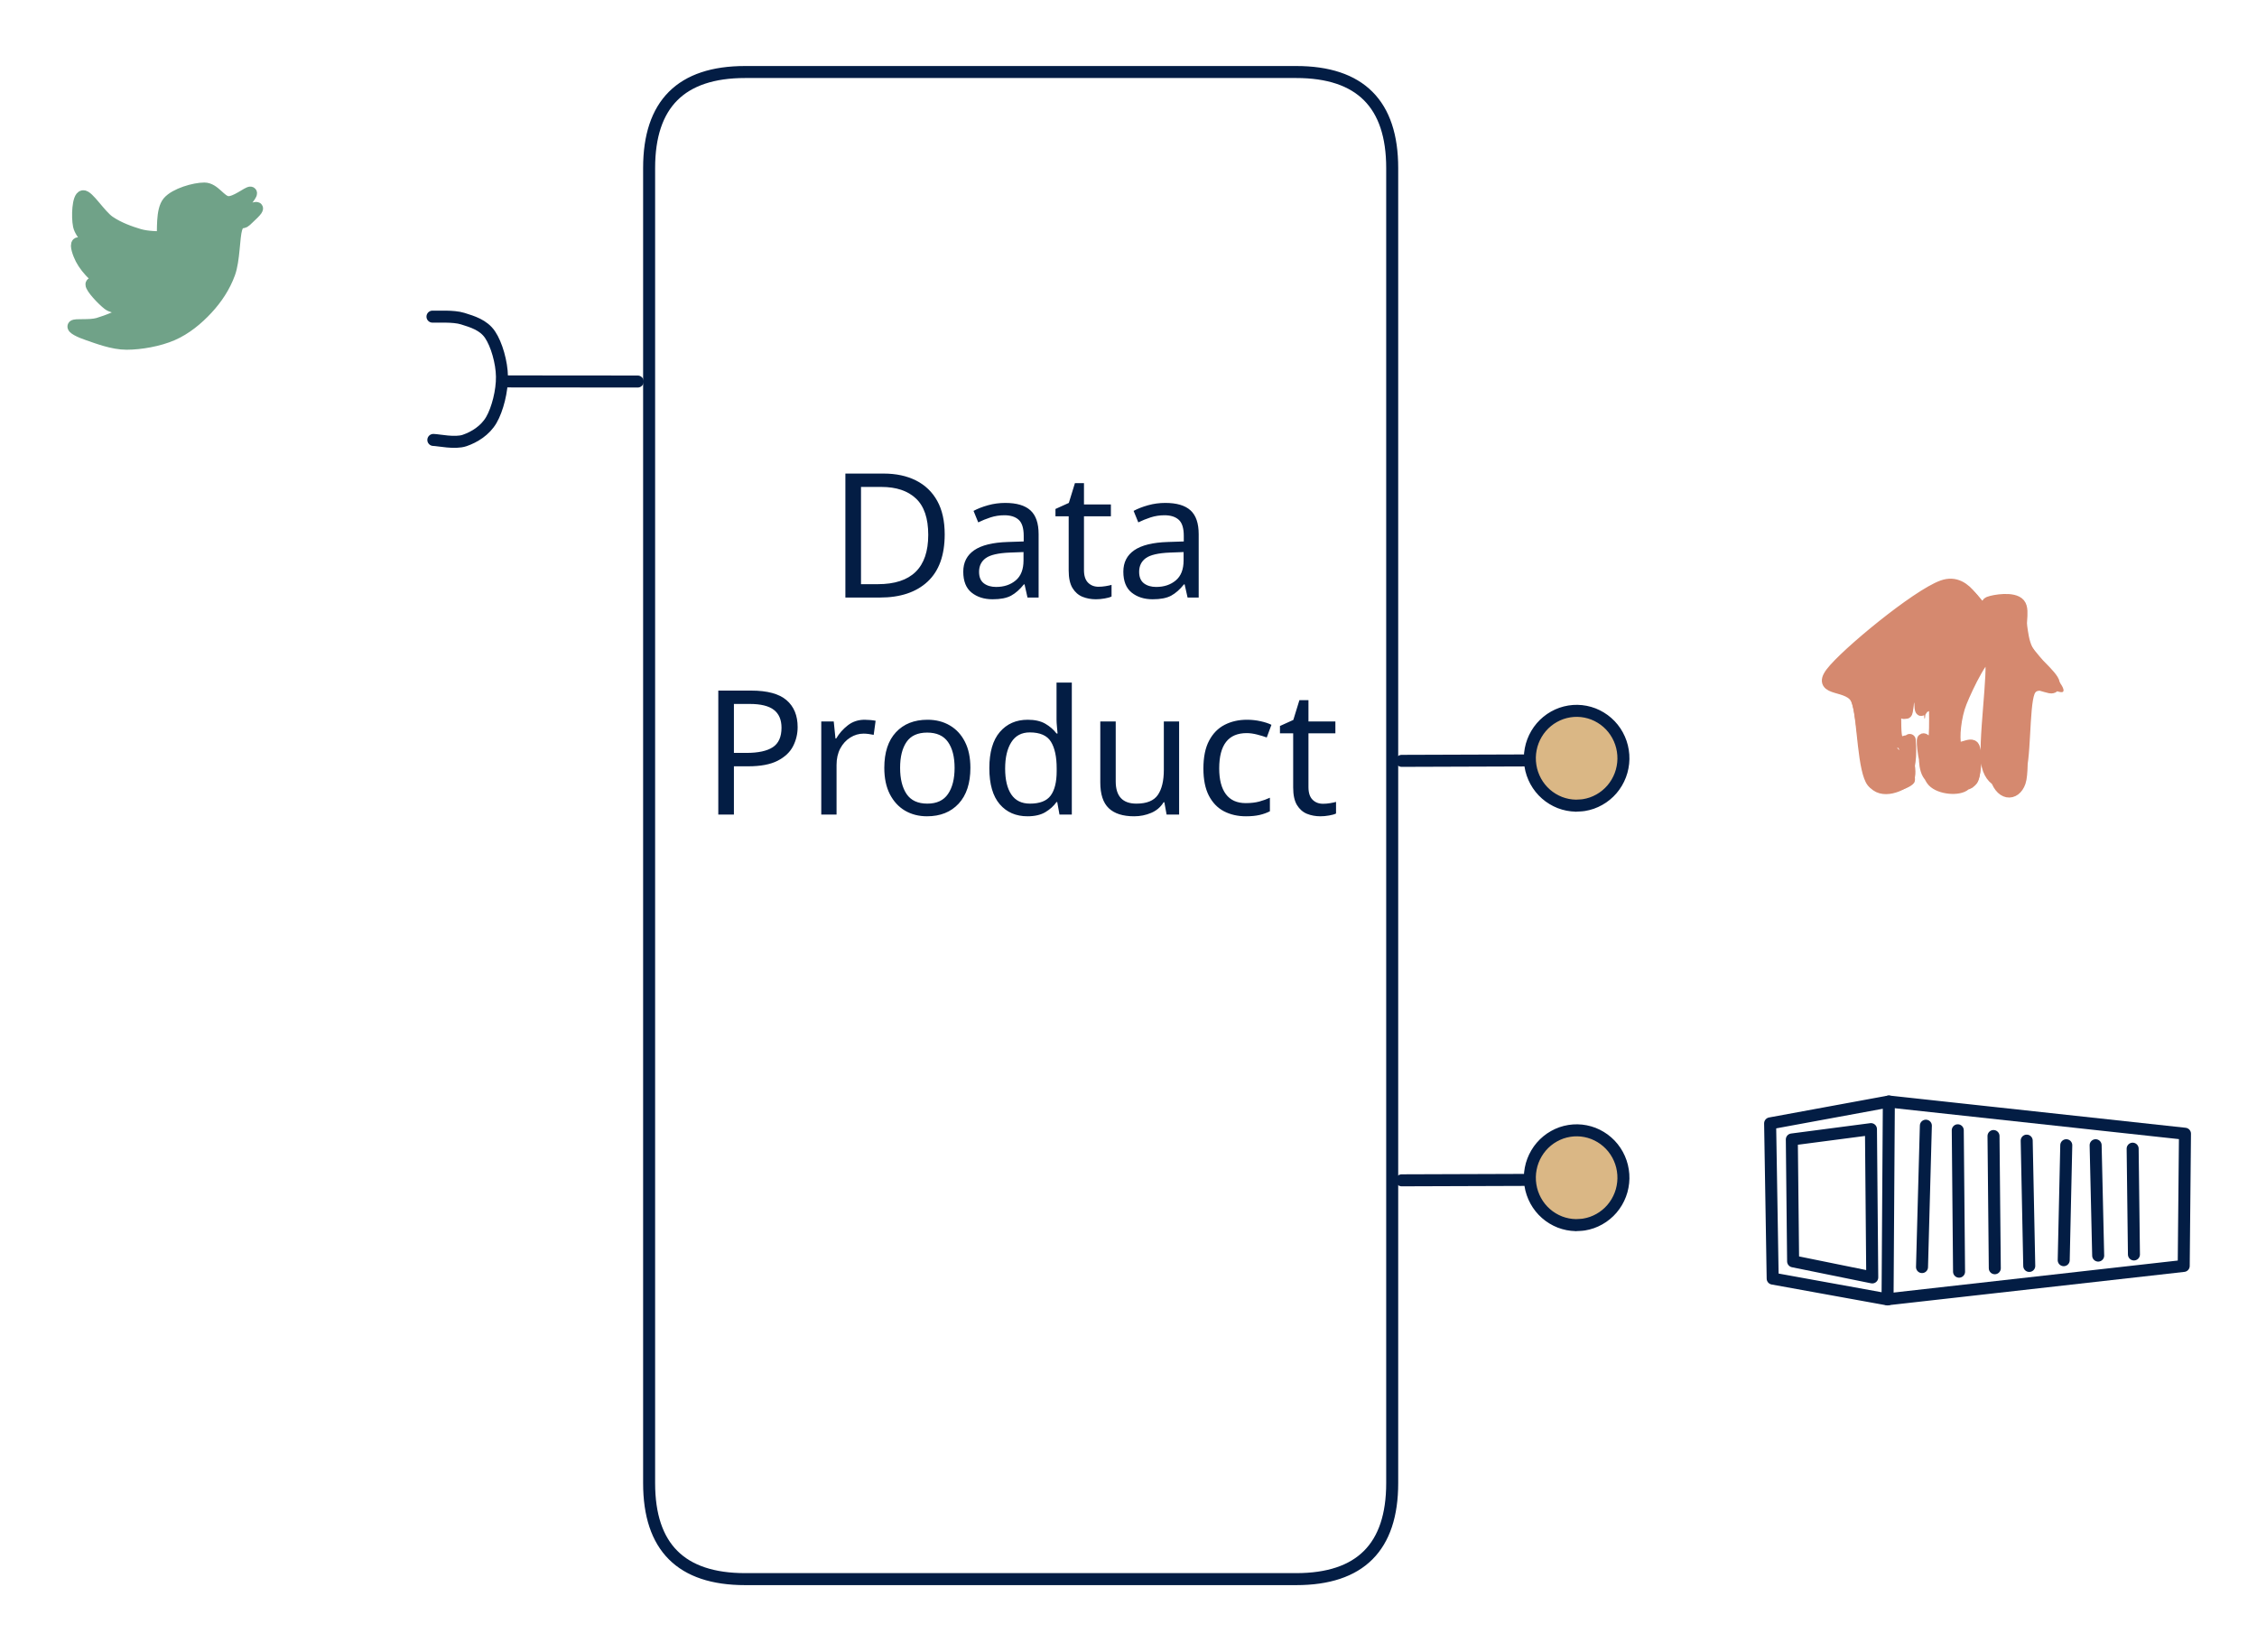
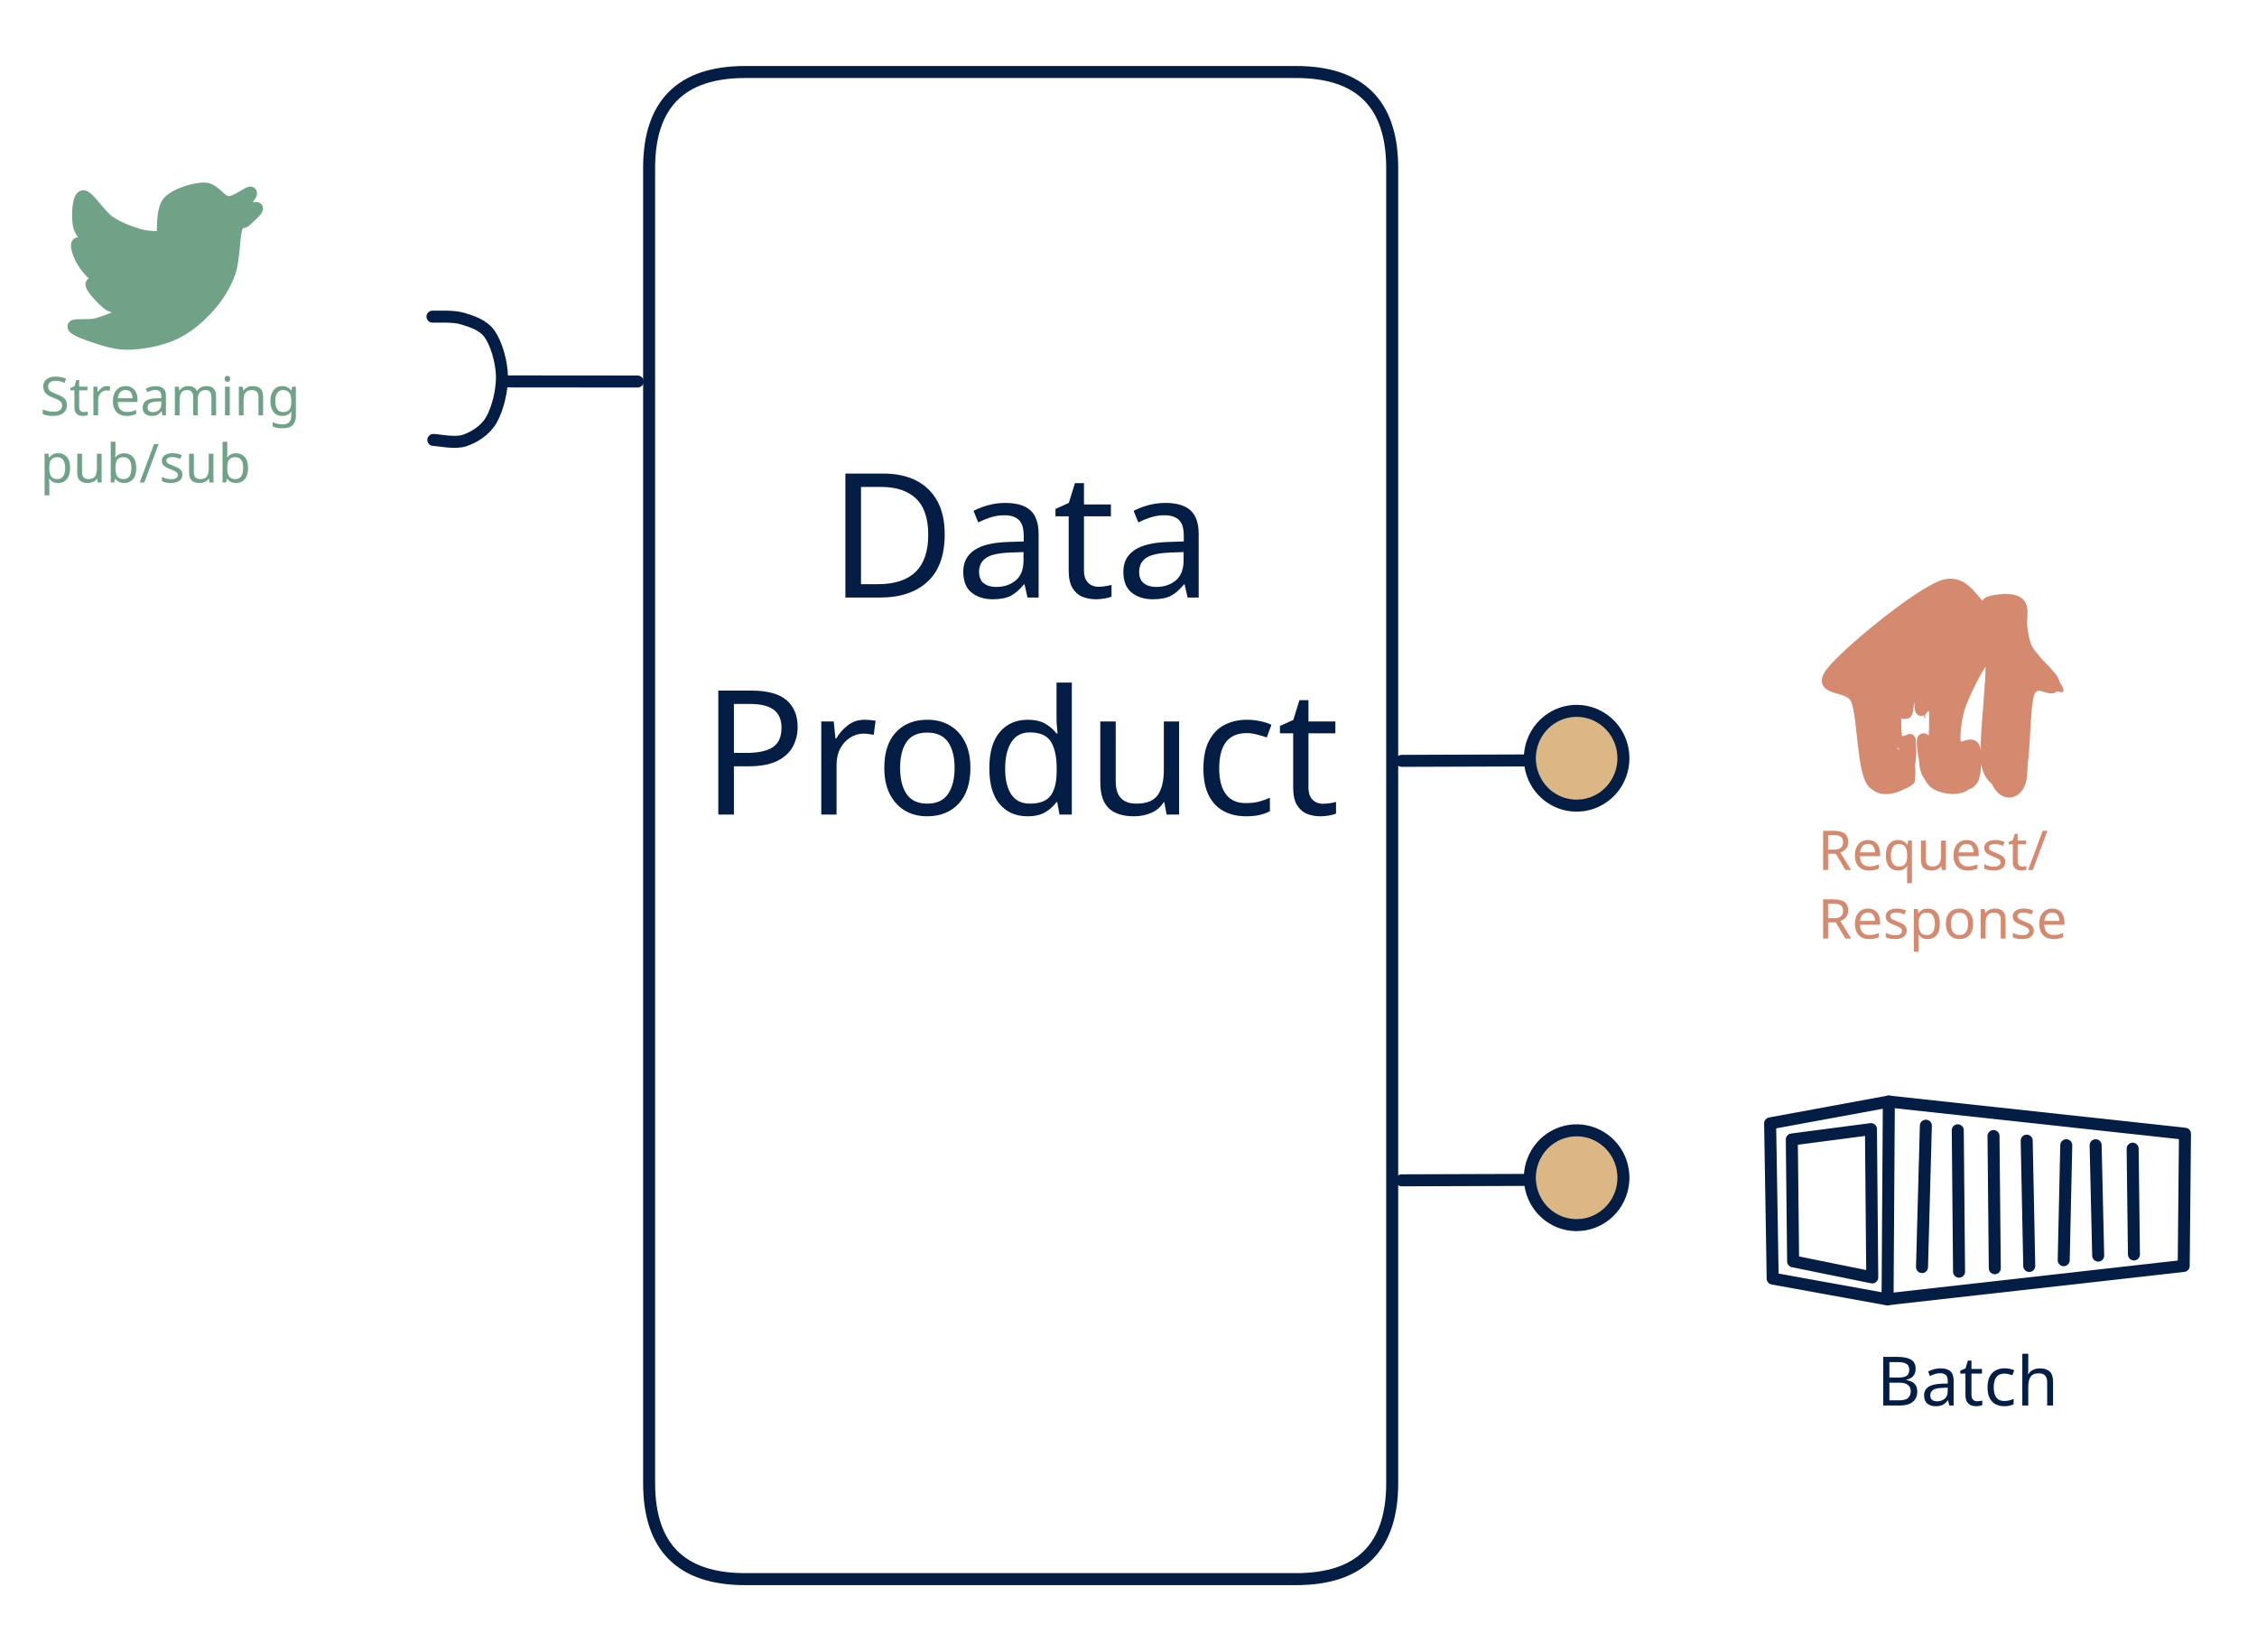
<svg xmlns="http://www.w3.org/2000/svg" version="1.1" viewBox="998.6 2490.497 752.083 550.24" width="752.083" height="550.24">
  <g stroke-linecap="round">
    <g transform="translate(1052.77 2569.654) rotate(0 0.8961443 9.527954)" fill-rule="evenodd">
      <path d="M0 0 C0.32 -1.97, -0.4 -9.07, 1.93 -11.8 C4.25 -14.52, 10.62 -16.33, 13.92 -16.33 C17.23 -16.33, 19.21 -12.02, 21.77 -11.8 C24.34 -11.57, 28.51 -15.15, 29.33 -14.97 C30.14 -14.8, 27.6 -11.95, 26.66 -10.74 C25.72 -9.53, 22.91 -7.86, 23.7 -7.71 C24.49 -7.56, 30.74 -10.18, 31.4 -9.83 C32.07 -9.48, 28.84 -6.73, 27.7 -5.6 C26.56 -4.46, 25.5 -5.95, 24.59 -3.02 C23.68 -0.1, 23.85 7.49, 22.22 11.95 C20.59 16.41, 17.97 20.34, 14.81 23.74 C11.65 27.15, 7.73 30.42, 3.26 32.36 C-1.21 34.31, -7.33 35.39, -12 35.39 C-16.66 35.39, -21.8 33.35, -24.74 32.36 C-27.67 31.38, -30.17 30.1, -29.63 29.49 C-29.08 28.89, -24.39 29.57, -21.48 28.74 C-18.57 27.9, -12.71 25.58, -12.15 24.5 C-11.58 23.42, -16.15 23.72, -18.07 22.23 C-20 20.74, -23.75 16.76, -23.7 15.58 C-23.65 14.39, -17.9 15.65, -17.78 15.12 C-17.65 14.59, -21.4 13.74, -22.96 12.4 C-24.51 11.07, -26.22 8.85, -27.11 7.11 C-28 5.37, -29.01 2.5, -28.29 1.97 C-27.58 1.44, -22.89 4.92, -22.81 3.93 C-22.74 2.95, -27.23 -0.98, -27.85 -3.93 C-28.46 -6.88, -28.19 -13.54, -26.51 -13.76 C-24.84 -13.99, -20.89 -7.44, -17.78 -5.29 C-14.66 -3.15, -10.81 -1.79, -7.85 -0.91 C-4.89 -0.03, -1.31 -0.15, 0 0" stroke="none" stroke-width="0" fill="#70a288" fill-rule="evenodd" />
      <path d="M0 0 C0.32 -1.97, -0.4 -9.07, 1.93 -11.8 C4.25 -14.52, 10.62 -16.33, 13.92 -16.33 C17.23 -16.33, 19.21 -12.02, 21.77 -11.8 C24.34 -11.57, 28.51 -15.15, 29.33 -14.97 C30.14 -14.8, 27.6 -11.95, 26.66 -10.74 C25.72 -9.53, 22.91 -7.86, 23.7 -7.71 C24.49 -7.56, 30.74 -10.18, 31.4 -9.83 C32.07 -9.48, 28.84 -6.73, 27.7 -5.6 C26.56 -4.46, 25.5 -5.95, 24.59 -3.02 C23.68 -0.1, 23.85 7.49, 22.22 11.95 C20.59 16.41, 17.97 20.34, 14.81 23.74 C11.65 27.15, 7.73 30.42, 3.26 32.36 C-1.21 34.31, -7.33 35.39, -12 35.39 C-16.66 35.39, -21.8 33.35, -24.74 32.36 C-27.67 31.38, -30.17 30.1, -29.63 29.49 C-29.08 28.89, -24.39 29.57, -21.48 28.74 C-18.57 27.9, -12.71 25.58, -12.15 24.5 C-11.58 23.42, -16.15 23.72, -18.07 22.23 C-20 20.74, -23.75 16.76, -23.7 15.58 C-23.65 14.39, -17.9 15.65, -17.78 15.12 C-17.65 14.59, -21.4 13.74, -22.96 12.4 C-24.51 11.07, -26.22 8.85, -27.11 7.11 C-28 5.37, -29.01 2.5, -28.29 1.97 C-27.58 1.44, -22.89 4.92, -22.81 3.93 C-22.74 2.95, -27.23 -0.98, -27.85 -3.93 C-28.46 -6.88, -28.19 -13.54, -26.51 -13.76 C-24.84 -13.99, -20.89 -7.44, -17.78 -5.29 C-14.66 -3.15, -10.81 -1.79, -7.85 -0.91 C-4.89 -0.03, -1.31 -0.15, 0 0 M0 0 C0.32 -1.97, -0.4 -9.07, 1.93 -11.8 C4.25 -14.52, 10.62 -16.33, 13.92 -16.33 C17.23 -16.33, 19.21 -12.02, 21.77 -11.8 C24.34 -11.57, 28.51 -15.15, 29.33 -14.97 C30.14 -14.8, 27.6 -11.95, 26.66 -10.74 C25.72 -9.53, 22.91 -7.86, 23.7 -7.71 C24.49 -7.56, 30.74 -10.18, 31.4 -9.83 C32.07 -9.48, 28.84 -6.73, 27.7 -5.6 C26.56 -4.46, 25.5 -5.95, 24.59 -3.02 C23.68 -0.1, 23.85 7.49, 22.22 11.95 C20.59 16.41, 17.97 20.34, 14.81 23.74 C11.65 27.15, 7.73 30.42, 3.26 32.36 C-1.21 34.31, -7.33 35.39, -12 35.39 C-16.66 35.39, -21.8 33.35, -24.74 32.36 C-27.67 31.38, -30.17 30.1, -29.63 29.49 C-29.08 28.89, -24.39 29.57, -21.48 28.74 C-18.57 27.9, -12.71 25.58, -12.15 24.5 C-11.58 23.42, -16.15 23.72, -18.07 22.23 C-20 20.74, -23.75 16.76, -23.7 15.58 C-23.65 14.39, -17.9 15.65, -17.78 15.12 C-17.65 14.59, -21.4 13.74, -22.96 12.4 C-24.51 11.07, -26.22 8.85, -27.11 7.11 C-28 5.37, -29.01 2.5, -28.29 1.97 C-27.58 1.44, -22.89 4.92, -22.81 3.93 C-22.74 2.95, -27.23 -0.98, -27.85 -3.93 C-28.46 -6.88, -28.19 -13.54, -26.51 -13.76 C-24.84 -13.99, -20.89 -7.44, -17.78 -5.29 C-14.66 -3.15, -10.81 -1.79, -7.85 -0.91 C-4.89 -0.03, -1.31 -0.15, 0 0" stroke="#70a288" stroke-width="4" fill="none" />
    </g>
  </g>
  <g stroke-linecap="round" transform="translate(1214.902 2514.497) rotate(0 123.8051 251.1225)">
    <path d="M32 0 C100.45 0, 168.9 0, 215.61 0 M32 0 C90.13 0, 148.25 0, 215.61 0 M215.61 0 C236.94 0, 247.61 10.67, 247.61 32 M215.61 0 C236.94 0, 247.61 10.67, 247.61 32 M247.61 32 C247.61 151.04, 247.61 270.07, 247.61 470.24 M247.61 32 C247.61 177.57, 247.61 323.14, 247.61 470.24 M247.61 470.24 C247.61 491.58, 236.94 502.24, 215.61 502.24 M247.61 470.24 C247.61 491.58, 236.94 502.24, 215.61 502.24 M215.61 502.24 C178.41 502.24, 141.2 502.24, 32 502.24 M215.61 502.24 C174.69 502.24, 133.76 502.24, 32 502.24 M32 502.24 C10.67 502.24, 0 491.58, 0 470.24 M32 502.24 C10.67 502.24, 0 491.58, 0 470.24 M0 470.24 C0 325.89, 0 181.53, 0 32 M0 470.24 C0 359.66, 0 249.08, 0 32 M0 32 C0 10.67, 10.67 0, 32 0 M0 32 C0 10.67, 10.67 0, 32 0" stroke="#031d44" stroke-width="4" fill="none" />
  </g>
  <g stroke-linecap="round">
    <g transform="translate(1134.162 2605.316) rotate(269.5993 20.20242 11.50673)">
      <path d="M0 0 C-0.04 1.74, -1.34 7.21, -0.25 10.44 C0.83 13.66, 2.98 17.27, 6.52 19.37 C10.05 21.46, 16.21 23.05, 20.95 23.01 C25.69 22.98, 31.74 21.29, 34.97 19.13 C38.2 16.98, 39.33 13.27, 40.35 10.08 C41.37 6.89, 40.97 1.68, 41.09 0 M0 0 C-0.04 1.74, -1.34 7.21, -0.25 10.44 C0.83 13.66, 2.98 17.27, 6.52 19.37 C10.05 21.46, 16.21 23.05, 20.95 23.01 C25.69 22.98, 31.74 21.29, 34.97 19.13 C38.2 16.98, 39.33 13.27, 40.35 10.08 C41.37 6.89, 40.97 1.68, 41.09 0" stroke="#031d44" stroke-width="4" fill="none" />
    </g>
  </g>
  <g stroke-linecap="round">
    <g transform="translate(1189.068 2595.425) rotate(269.5993 -0.1761756 22.19813)">
      <path d="M0 0 C-0.06 7.4, -0.29 37, -0.35 44.4 M0 0 C-0.06 7.4, -0.29 37, -0.35 44.4" stroke="#031d44" stroke-width="4" fill="none" />
    </g>
  </g>
  <g stroke-linecap="round">
    <g transform="translate(1485.58 2723.668) rotate(90.96151 0.4103828 20.31395)">
      <path d="M0 0 C0.14 6.77, 0.68 33.86, 0.82 40.63 M0 0 C0.14 6.77, 0.68 33.86, 0.82 40.63" stroke="#031d44" stroke-width="4" fill="none" />
    </g>
  </g>
  <g stroke-linecap="round" transform="translate(1508.17 2727.588) rotate(90.96151 15.79974 15.59455)">
    <path d="M31.6 15.59 C31.6 16.5, 31.52 17.41, 31.36 18.3 C31.2 19.19, 30.96 20.08, 30.65 20.93 C30.33 21.78, 29.94 22.61, 29.48 23.39 C29.03 24.17, 28.49 24.93, 27.9 25.62 C27.32 26.31, 26.66 26.96, 25.96 27.54 C25.26 28.12, 24.49 28.65, 23.7 29.1 C22.91 29.55, 22.06 29.94, 21.2 30.25 C20.34 30.56, 19.44 30.8, 18.54 30.95 C17.64 31.11, 16.71 31.19, 15.8 31.19 C14.89 31.19, 13.96 31.11, 13.06 30.95 C12.16 30.8, 11.26 30.56, 10.4 30.25 C9.54 29.94, 8.69 29.55, 7.9 29.1 C7.11 28.65, 6.34 28.12, 5.64 27.54 C4.94 26.96, 4.28 26.31, 3.7 25.62 C3.11 24.93, 2.57 24.17, 2.12 23.39 C1.66 22.61, 1.27 21.78, 0.95 20.93 C0.64 20.08, 0.4 19.19, 0.24 18.3 C0.08 17.41, 0 16.5, 0 15.59 C0 14.69, 0.08 13.78, 0.24 12.89 C0.4 12, 0.64 11.11, 0.95 10.26 C1.27 9.41, 1.66 8.58, 2.12 7.8 C2.57 7.02, 3.11 6.26, 3.7 5.57 C4.28 4.88, 4.94 4.23, 5.64 3.65 C6.34 3.07, 7.11 2.54, 7.9 2.09 C8.69 1.64, 9.54 1.25, 10.4 0.94 C11.26 0.63, 12.16 0.39, 13.06 0.24 C13.96 0.08, 14.89 0, 15.8 0 C16.71 0, 17.64 0.08, 18.54 0.24 C19.44 0.39, 20.34 0.63, 21.2 0.94 C22.06 1.25, 22.91 1.64, 23.7 2.09 C24.49 2.54, 25.26 3.07, 25.96 3.65 C26.66 4.23, 27.32 4.88, 27.9 5.57 C28.49 6.26, 29.03 7.02, 29.48 7.8 C29.94 8.58, 30.33 9.41, 30.65 10.26 C30.96 11.11, 31.2 12, 31.36 12.89 C31.52 13.78, 31.56 15.14, 31.6 15.59 C31.64 16.05, 31.64 15.14, 31.6 15.59" stroke="none" stroke-width="0" fill="#dab785" />
    <path d="M31.6 15.59 C31.6 16.5, 31.52 17.41, 31.36 18.3 C31.2 19.19, 30.96 20.08, 30.65 20.93 C30.33 21.78, 29.94 22.61, 29.48 23.39 C29.03 24.17, 28.49 24.93, 27.9 25.62 C27.32 26.31, 26.66 26.96, 25.96 27.54 C25.26 28.12, 24.49 28.65, 23.7 29.1 C22.91 29.55, 22.06 29.94, 21.2 30.25 C20.34 30.56, 19.44 30.8, 18.54 30.95 C17.64 31.11, 16.71 31.19, 15.8 31.19 C14.89 31.19, 13.96 31.11, 13.06 30.95 C12.16 30.8, 11.26 30.56, 10.4 30.25 C9.54 29.94, 8.69 29.55, 7.9 29.1 C7.11 28.65, 6.34 28.12, 5.64 27.54 C4.94 26.96, 4.28 26.31, 3.7 25.62 C3.11 24.93, 2.57 24.17, 2.12 23.39 C1.66 22.61, 1.27 21.78, 0.95 20.93 C0.64 20.08, 0.4 19.19, 0.24 18.3 C0.08 17.41, 0 16.5, 0 15.59 C0 14.69, 0.08 13.78, 0.24 12.89 C0.4 12, 0.64 11.11, 0.95 10.26 C1.27 9.41, 1.66 8.58, 2.12 7.8 C2.57 7.02, 3.11 6.26, 3.7 5.57 C4.28 4.88, 4.94 4.23, 5.64 3.65 C6.34 3.07, 7.11 2.54, 7.9 2.09 C8.69 1.64, 9.54 1.25, 10.4 0.94 C11.26 0.63, 12.16 0.39, 13.06 0.24 C13.96 0.08, 14.89 0, 15.8 0 C16.71 0, 17.64 0.08, 18.54 0.24 C19.44 0.39, 20.34 0.63, 21.2 0.94 C22.06 1.25, 22.91 1.64, 23.7 2.09 C24.49 2.54, 25.26 3.07, 25.96 3.65 C26.66 4.23, 27.32 4.88, 27.9 5.57 C28.49 6.26, 29.03 7.02, 29.48 7.8 C29.94 8.58, 30.33 9.41, 30.65 10.26 C30.96 11.11, 31.2 12, 31.36 12.89 C31.52 13.78, 31.56 15.14, 31.6 15.59 C31.64 16.05, 31.64 15.14, 31.6 15.59" stroke="#031d44" stroke-width="4" fill="none" />
  </g>
  <g stroke-linecap="round">
    <g transform="translate(1485.58 2863.454) rotate(90.96151 0.4103828 20.31395)">
      <path d="M0 0 C0.14 6.77, 0.68 33.86, 0.82 40.63 M0 0 C0.14 6.77, 0.68 33.86, 0.82 40.63" stroke="#031d44" stroke-width="4" fill="none" />
    </g>
  </g>
  <g stroke-linecap="round" transform="translate(1508.17 2867.374) rotate(90.96151 15.79974 15.59455)">
    <path d="M31.6 15.59 C31.6 16.5, 31.52 17.41, 31.36 18.3 C31.2 19.19, 30.96 20.08, 30.65 20.93 C30.33 21.78, 29.94 22.61, 29.48 23.39 C29.03 24.17, 28.49 24.93, 27.9 25.62 C27.32 26.31, 26.66 26.96, 25.96 27.54 C25.26 28.12, 24.49 28.65, 23.7 29.1 C22.91 29.55, 22.06 29.94, 21.2 30.25 C20.34 30.56, 19.44 30.8, 18.54 30.95 C17.64 31.11, 16.71 31.19, 15.8 31.19 C14.89 31.19, 13.96 31.11, 13.06 30.95 C12.16 30.8, 11.26 30.56, 10.4 30.25 C9.54 29.94, 8.69 29.55, 7.9 29.1 C7.11 28.65, 6.34 28.12, 5.64 27.54 C4.94 26.96, 4.28 26.31, 3.7 25.62 C3.11 24.93, 2.57 24.17, 2.12 23.39 C1.66 22.61, 1.27 21.78, 0.95 20.93 C0.64 20.08, 0.4 19.19, 0.24 18.3 C0.08 17.41, 0 16.5, 0 15.59 C0 14.69, 0.08 13.78, 0.24 12.89 C0.4 12, 0.64 11.11, 0.95 10.26 C1.27 9.41, 1.66 8.58, 2.12 7.8 C2.57 7.02, 3.11 6.26, 3.7 5.57 C4.28 4.88, 4.94 4.23, 5.64 3.65 C6.34 3.07, 7.11 2.54, 7.9 2.09 C8.69 1.64, 9.54 1.25, 10.4 0.94 C11.26 0.63, 12.16 0.39, 13.06 0.24 C13.96 0.08, 14.89 0, 15.8 0 C16.71 0, 17.64 0.08, 18.54 0.24 C19.44 0.39, 20.34 0.63, 21.2 0.94 C22.06 1.25, 22.91 1.64, 23.7 2.09 C24.49 2.54, 25.26 3.07, 25.96 3.65 C26.66 4.23, 27.32 4.88, 27.9 5.57 C28.49 6.26, 29.03 7.02, 29.48 7.8 C29.94 8.58, 30.33 9.41, 30.65 10.26 C30.96 11.11, 31.2 12, 31.36 12.89 C31.52 13.78, 31.56 15.14, 31.6 15.59 C31.64 16.05, 31.64 15.14, 31.6 15.59" stroke="none" stroke-width="0" fill="#dab785" />
    <path d="M31.6 15.59 C31.6 16.5, 31.52 17.41, 31.36 18.3 C31.2 19.19, 30.96 20.08, 30.65 20.93 C30.33 21.78, 29.94 22.61, 29.48 23.39 C29.03 24.17, 28.49 24.93, 27.9 25.62 C27.32 26.31, 26.66 26.96, 25.96 27.54 C25.26 28.12, 24.49 28.65, 23.7 29.1 C22.91 29.55, 22.06 29.94, 21.2 30.25 C20.34 30.56, 19.44 30.8, 18.54 30.95 C17.64 31.11, 16.71 31.19, 15.8 31.19 C14.89 31.19, 13.96 31.11, 13.06 30.95 C12.16 30.8, 11.26 30.56, 10.4 30.25 C9.54 29.94, 8.69 29.55, 7.9 29.1 C7.11 28.65, 6.34 28.12, 5.64 27.54 C4.94 26.96, 4.28 26.31, 3.7 25.62 C3.11 24.93, 2.57 24.17, 2.12 23.39 C1.66 22.61, 1.27 21.78, 0.95 20.93 C0.64 20.08, 0.4 19.19, 0.24 18.3 C0.08 17.41, 0 16.5, 0 15.59 C0 14.69, 0.08 13.78, 0.24 12.89 C0.4 12, 0.64 11.11, 0.95 10.26 C1.27 9.41, 1.66 8.58, 2.12 7.8 C2.57 7.02, 3.11 6.26, 3.7 5.57 C4.28 4.88, 4.94 4.23, 5.64 3.65 C6.34 3.07, 7.11 2.54, 7.9 2.09 C8.69 1.64, 9.54 1.25, 10.4 0.94 C11.26 0.63, 12.16 0.39, 13.06 0.24 C13.96 0.08, 14.89 0, 15.8 0 C16.71 0, 17.64 0.08, 18.54 0.24 C19.44 0.39, 20.34 0.63, 21.2 0.94 C22.06 1.25, 22.91 1.64, 23.7 2.09 C24.49 2.54, 25.26 3.07, 25.96 3.65 C26.66 4.23, 27.32 4.88, 27.9 5.57 C28.49 6.26, 29.03 7.02, 29.48 7.8 C29.94 8.58, 30.33 9.41, 30.65 10.26 C30.96 11.11, 31.2 12, 31.36 12.89 C31.52 13.78, 31.56 15.14, 31.6 15.59 C31.64 16.05, 31.64 15.14, 31.6 15.59" stroke="#031d44" stroke-width="4" fill="none" />
  </g>
  <g stroke-linecap="round">
    <g transform="translate(1633.39 2738.484) rotate(0 11.95491 -18.67178)" fill-rule="evenodd">
      <path d="M-1.99 -1.28 C-1.28 0.47, 4.77 10.42, 3.02 12.91 C1.28 15.4, -9.03 18.09, -12.47 13.66 C-15.91 9.24, -15.85 -7.47, -17.63 -13.64 C-19.41 -19.81, -28.46 -16.82, -23.15 -23.34 C-17.84 -29.86, 5.55 -49.38, 14.24 -52.74 C22.93 -56.1, 26.97 -44.51, 28.98 -43.5 C30.98 -42.48, 24.67 -46.28, 26.27 -46.66 C27.87 -47.03, 35.86 -48.18, 38.57 -45.76 C41.28 -43.34, 40.14 -36.81, 42.51 -32.16 C44.89 -27.5, 53.09 -20.24, 52.82 -17.83 C52.55 -15.43, 43.46 -22.53, 40.89 -17.72 C38.32 -12.91, 39.72 6.83, 37.4 11.04 C35.09 15.25, 28.52 13.93, 27.01 7.55 C25.5 1.17, 30.05 -23.3, 28.35 -27.25 C26.64 -31.2, 19.03 -20.72, 16.8 -16.16 C14.58 -11.6, 13.82 -2.97, 15.01 0.12 C16.21 3.22, 22.62 0.14, 23.99 2.41 C25.37 4.67, 25.78 12.19, 23.26 13.73 C20.74 15.27, 11.54 13.68, 8.87 11.63 C6.2 9.58, 6.97 4.19, 7.26 1.43 C7.56 -1.32, 10.48 -0.25, 10.66 -4.9 C10.83 -9.55, 9.01 -25.88, 8.32 -26.47 C7.63 -27.05, 7.01 -8.07, 6.53 -8.43 C6.04 -8.79, 6.44 -28.31, 5.4 -28.62 C4.35 -28.94, 1.34 -10.21, 0.27 -10.32 C-0.79 -10.44, -0.42 -30.72, -1 -29.31 C-1.57 -27.9, -3.29 -7.15, -3.16 -1.86 C-3.04 3.43, -0.42 1.97, -0.26 2.41" stroke="none" stroke-width="0" fill="#d5896f" fill-rule="evenodd" />
      <path d="M-0.41 -0.24 C-0.15 1.77, 2.64 9.45, 0.92 11.55 C-0.8 13.65, -7.93 16.9, -10.75 12.37 C-13.56 7.84, -13.89 -9.6, -15.97 -15.6 C-18.05 -21.61, -27.81 -17.61, -23.25 -23.65 C-18.68 -29.69, 3.06 -48.41, 11.43 -51.82 C19.8 -55.22, 24.05 -45.01, 26.96 -44.11 C29.87 -43.21, 27.25 -46.23, 28.88 -46.41 C30.5 -46.58, 35 -47.4, 36.7 -45.16 C38.41 -42.92, 36.99 -37.13, 39.14 -32.97 C41.29 -28.82, 49.25 -22.85, 49.6 -20.25 C49.96 -17.64, 43.21 -22.43, 41.26 -17.34 C39.3 -12.26, 40.15 6.14, 37.86 10.24 C35.58 14.34, 29.11 13.78, 27.55 7.26 C25.99 0.74, 29.99 -25.34, 28.5 -28.88 C27.02 -32.43, 20.58 -18.9, 18.63 -14.01 C16.67 -9.13, 16.07 -2.1, 16.78 0.42 C17.5 2.94, 22.15 -0.97, 22.92 1.09 C23.69 3.16, 23.82 11.19, 21.42 12.81 C19.01 14.43, 10.93 12.94, 8.49 10.83 C6.06 8.71, 6.59 2.43, 6.83 0.12 C7.06 -2.19, 9.54 1.54, 9.91 -3.02 C10.28 -7.57, 9.79 -25.8, 9.04 -27.2 C8.3 -28.59, 6.18 -11.33, 5.42 -11.39 C4.65 -11.45, 5.41 -27.74, 4.45 -27.56 C3.5 -27.39, 0.83 -10.16, -0.32 -10.36 C-1.48 -10.55, -2 -29.91, -2.46 -28.75 C-2.92 -27.59, -3.6 -8.04, -3.09 -3.39 C-2.58 1.25, 0.04 -1.27, 0.6 -0.9 M1.57 -1.4 C1.75 0.27, 2.19 7.67, 0.09 9.63 C-2.01 11.59, -8.33 14.43, -11.02 10.36 C-13.71 6.28, -13.78 -9.11, -16.03 -14.79 C-18.28 -20.47, -29.28 -17.41, -24.53 -23.72 C-19.78 -30.02, 3.89 -49.53, 12.49 -52.64 C21.09 -55.76, 24.5 -43.31, 27.07 -42.4 C29.64 -41.49, 26.1 -46.46, 27.94 -47.18 C29.77 -47.89, 36.19 -48.93, 38.08 -46.68 C39.98 -44.43, 37.39 -38.2, 39.29 -33.68 C41.19 -29.16, 49.44 -22.2, 49.51 -19.57 C49.58 -16.94, 41.58 -23.26, 39.7 -17.9 C37.82 -12.54, 39.85 7.92, 38.24 12.59 C36.63 17.26, 31.66 17.14, 30.04 10.14 C28.43 3.13, 30.85 -25.65, 28.57 -29.46 C26.3 -33.27, 18.57 -17.81, 16.4 -12.73 C14.22 -7.65, 14.65 -1.33, 15.55 1.03 C16.44 3.38, 21.03 -0.65, 21.77 1.42 C22.51 3.5, 22.03 11.68, 19.97 13.5 C17.9 15.32, 11.72 14.8, 9.38 12.35 C7.04 9.9, 5.82 1.02, 5.93 -1.19 C6.03 -3.39, 9.48 3.57, 10 -0.89 C10.52 -5.35, 9.59 -25.98, 9.04 -27.93 C8.5 -29.88, 7.75 -12.69, 6.72 -12.58 C5.69 -12.47, 3.92 -27.63, 2.86 -27.27 C1.8 -26.92, 1.06 -10.06, 0.37 -10.45 C-0.33 -10.84, -0.44 -30.55, -1.33 -29.63 C-2.22 -28.71, -5.37 -9.88, -4.98 -4.9 C-4.59 0.07, 0.45 -0.71, 1.02 0.2" stroke="#d5896f" stroke-width="4" fill="none" />
    </g>
  </g>
  <g stroke-linecap="round">
    <g transform="translate(1595.676 2870.225) rotate(0 13.39865 21.26245)">
      <path d="M0 0 C0.14 12.92, 0.27 25.84, 0.43 40.61 M0 0 C0.1 9.24, 0.19 18.48, 0.43 40.61 M0.43 40.61 C5.78 41.7, 11.14 42.79, 26.8 45.97 M0.43 40.61 C7.79 42.11, 15.16 43.61, 26.8 45.97 M26.8 45.97 C26.64 28.06, 26.49 10.15, 26.37 -3.45 M26.8 45.97 C26.64 27.72, 26.48 9.48, 26.37 -3.45 M26.37 -3.45 C18.38 -2.4, 10.4 -1.36, 0 0 M26.37 -3.45 C18.22 -2.38, 10.06 -1.32, 0 0" stroke="#031d44" stroke-width="4" fill="none" />
    </g>
  </g>
  <g stroke-linecap="round">
    <g transform="translate(1588.445 2864.861) rotate(0 19.77896 25.68963)">
      <path d="M0 0 C0.32 19.56, 0.64 39.11, 0.85 51.72 M0 0 C0.28 17.27, 0.57 34.55, 0.85 51.72 M0.85 51.72 C8.61 53.13, 16.36 54.53, 39.13 58.66 M0.85 51.72 C9.38 53.27, 17.92 54.81, 39.13 58.66 M39.13 58.66 C39.26 38.7, 39.39 18.74, 39.56 -7.28 M39.13 58.66 C39.24 42.65, 39.34 26.63, 39.56 -7.28 M39.56 -7.28 C29.79 -5.48, 20.02 -3.68, 0 0 M39.56 -7.28 C30.45 -5.6, 21.33 -3.93, 0 0" stroke="#031d44" stroke-width="4" fill="none" />
    </g>
  </g>
  <g stroke-linecap="round">
    <g transform="translate(1628.003 2857.582) rotate(0 49.12839 32.94722)">
      <path d="M0 0 C24.82 2.7, 49.65 5.4, 98.68 10.73 M0 0 C20.09 2.18, 40.18 4.37, 98.68 10.73 M98.68 10.73 C98.58 21.04, 98.48 31.35, 98.26 54.78 M98.68 10.73 C98.59 19.8, 98.51 28.87, 98.26 54.78 M98.26 54.78 C66.54 58.36, 34.82 61.93, -0.43 65.89 M98.26 54.78 C70.53 57.91, 42.81 61.03, -0.43 65.89" stroke="#031d44" stroke-width="4" fill="none" />
    </g>
  </g>
  <g stroke-linecap="round">
    <g transform="translate(1640.339 2865.628) rotate(0 -0.6380311 23.56109)">
      <path d="M0 0 C-0.42 15.55, -0.84 31.09, -1.28 47.12 M0 0 C-0.3 10.94, -0.59 21.88, -1.28 47.12" stroke="#031d44" stroke-width="4" fill="none" />
    </g>
  </g>
  <g stroke-linecap="round">
    <g transform="translate(1650.972 2867.16) rotate(0 0.212677 23.56109)">
      <path d="M0 0 C0.1 11.48, 0.21 22.97, 0.43 47.12 M0 0 C0.12 13.11, 0.24 26.22, 0.43 47.12" stroke="#031d44" stroke-width="4" fill="none" />
    </g>
  </g>
  <g stroke-linecap="round">
    <g transform="translate(1662.882 2869.076) rotate(0 0.212677 22.02866)">
      <path d="M0 0 C0.09 9.5, 0.18 18.99, 0.43 44.06 M0 0 C0.11 11.44, 0.22 22.88, 0.43 44.06" stroke="#031d44" stroke-width="4" fill="none" />
    </g>
  </g>
  <g stroke-linecap="round">
    <g transform="translate(1673.942 2870.608) rotate(0 0.4253541 20.87934)">
      <path d="M0 0 C0.27 13.08, 0.53 26.17, 0.85 41.76 M0 0 C0.21 10.48, 0.43 20.96, 0.85 41.76" stroke="#031d44" stroke-width="4" fill="none" />
    </g>
  </g>
  <g stroke-linecap="round">
    <g transform="translate(1687.127 2872.14) rotate(0 -0.4253541 19.15536)">
      <path d="M0 0 C-0.17 7.78, -0.35 15.56, -0.85 38.31 M0 0 C-0.24 10.71, -0.48 21.41, -0.85 38.31" stroke="#031d44" stroke-width="4" fill="none" />
    </g>
  </g>
  <g stroke-linecap="round">
    <g transform="translate(1696.911 2872.14) rotate(0 0.4253541 18.38914)">
      <path d="M0 0 C0.17 7.45, 0.34 14.9, 0.85 36.78 M0 0 C0.19 8.2, 0.38 16.39, 0.85 36.78" stroke="#031d44" stroke-width="4" fill="none" />
    </g>
  </g>
  <g stroke-linecap="round">
    <g transform="translate(1709.246 2873.29) rotate(0 0.212677 17.62293)">
      <path d="M0 0 C0.1 8.25, 0.2 16.5, 0.43 35.25 M0 0 C0.09 7.26, 0.18 14.51, 0.43 35.25" stroke="#031d44" stroke-width="4" fill="none" />
    </g>
  </g>
  <text x="1338.707" y="2689.627" font-family="Excalifont, Xiaolai, sans-serif, Segoe UI Emoji" font-size="57.854px" fill="#031d44" text-anchor="middle" style="white-space: pre;" direction="ltr" dominant-baseline="alphabetic">Data </text>
  <text x="1338.707" y="2761.947" font-family="Excalifont, Xiaolai, sans-serif, Segoe UI Emoji" font-size="57.854px" fill="#031d44" text-anchor="middle" style="white-space: pre;" direction="ltr" dominant-baseline="alphabetic">Product</text>
+   <g transform="translate(1011.938 2613.179) rotate(0 41.53375 22.34799)">
+     <text x="0" y="15.751" font-family="Excalifont, Xiaolai, sans-serif, Segoe UI Emoji" font-size="17.878px" fill="#70a288" text-anchor="start" style="white-space: pre;" direction="ltr" dominant-baseline="alphabetic">Streaming</text>
+     <text x="0" y="38.099" font-family="Excalifont, Xiaolai, sans-serif, Segoe UI Emoji" font-size="17.878px" fill="#70a288" text-anchor="start" style="white-space: pre;" direction="ltr" dominant-baseline="alphabetic">pub/sub</text>
+   </g>
+   <g transform="translate(1604.335 2764.306) rotate(0 41.674 22.8513)">
+     <text x="0" y="16.106" font-family="Excalifont, Xiaolai, sans-serif, Segoe UI Emoji" font-size="18.281px" fill="#d5896f" text-anchor="start" style="white-space: pre;" direction="ltr" dominant-baseline="alphabetic">Request/</text>
+     <text x="0" y="38.957" font-family="Excalifont, Xiaolai, sans-serif, Segoe UI Emoji" font-size="18.281px" fill="#d5896f" text-anchor="start" style="white-space: pre;" direction="ltr" dominant-baseline="alphabetic">Response</text>
+   </g>
+   <g transform="translate(1623.942 2938.868) rotate(0 33.62371 14.19388)">
+     <text x="0" y="20.008" font-family="Excalifont, Xiaolai, sans-serif, Segoe UI Emoji" font-size="22.71px" fill="#031d44" text-anchor="start" style="white-space: pre;" direction="ltr" dominant-baseline="alphabetic">Batch</text>
+   </g>
</svg>
